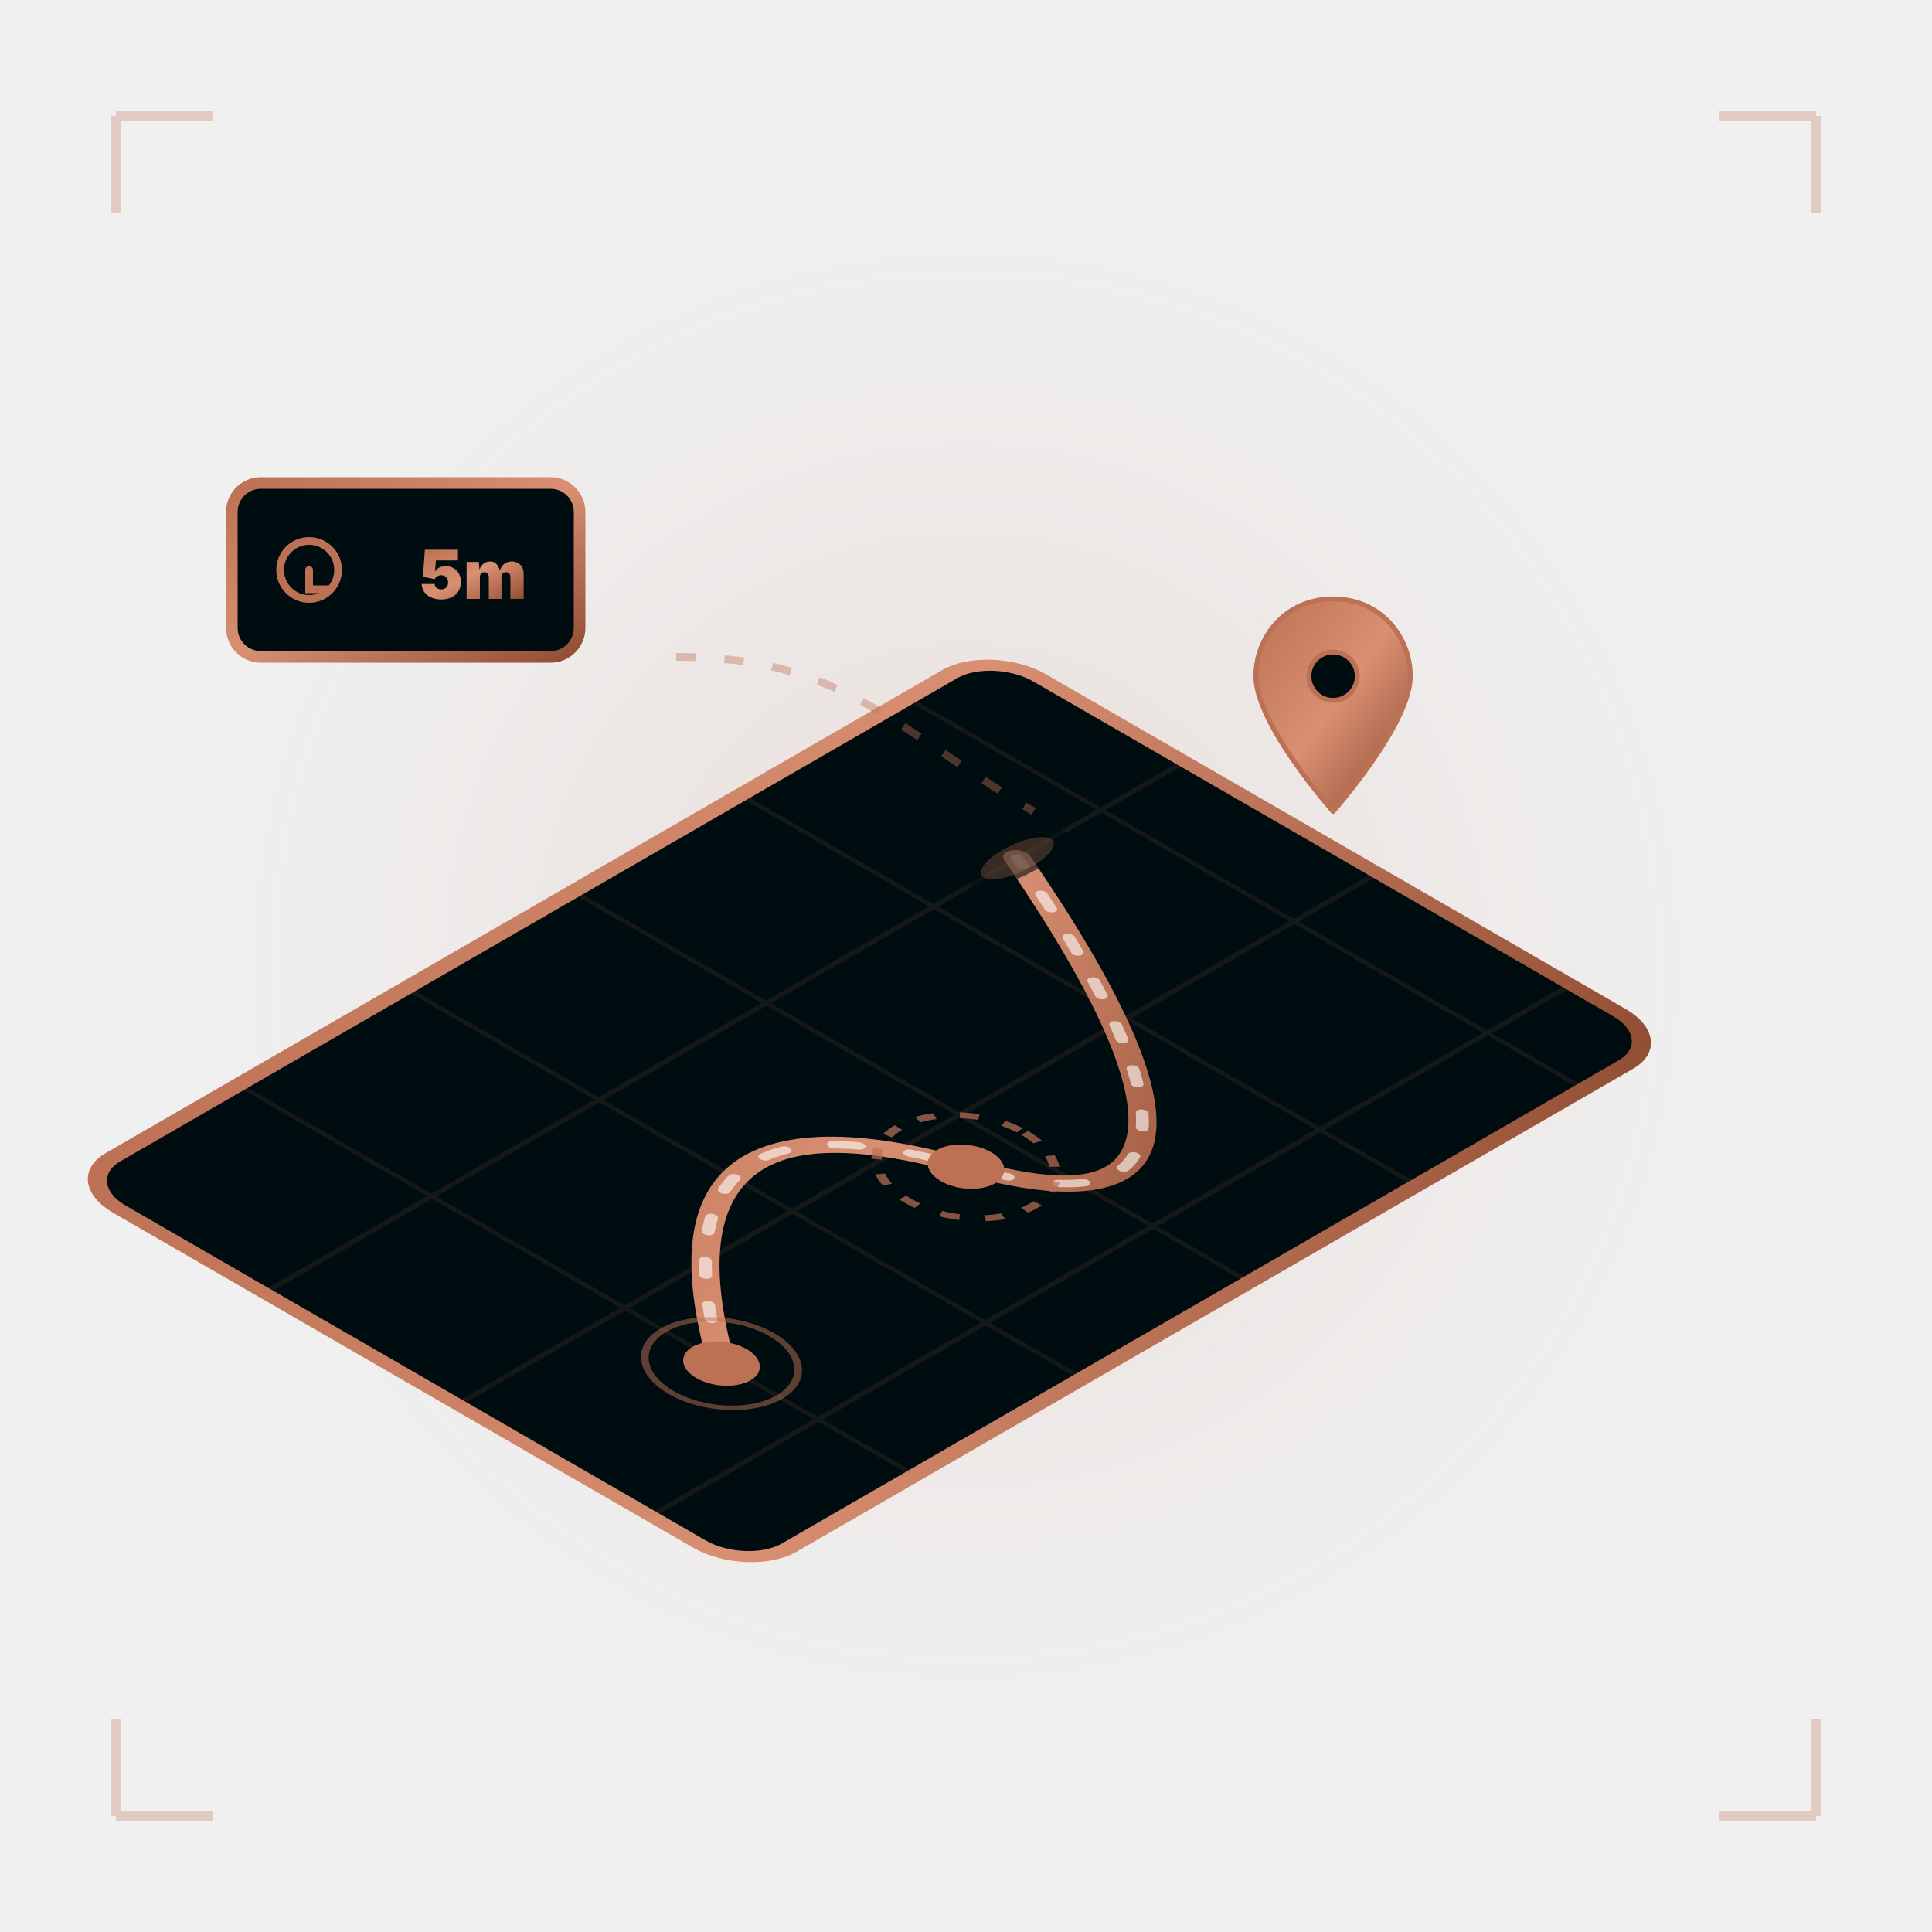
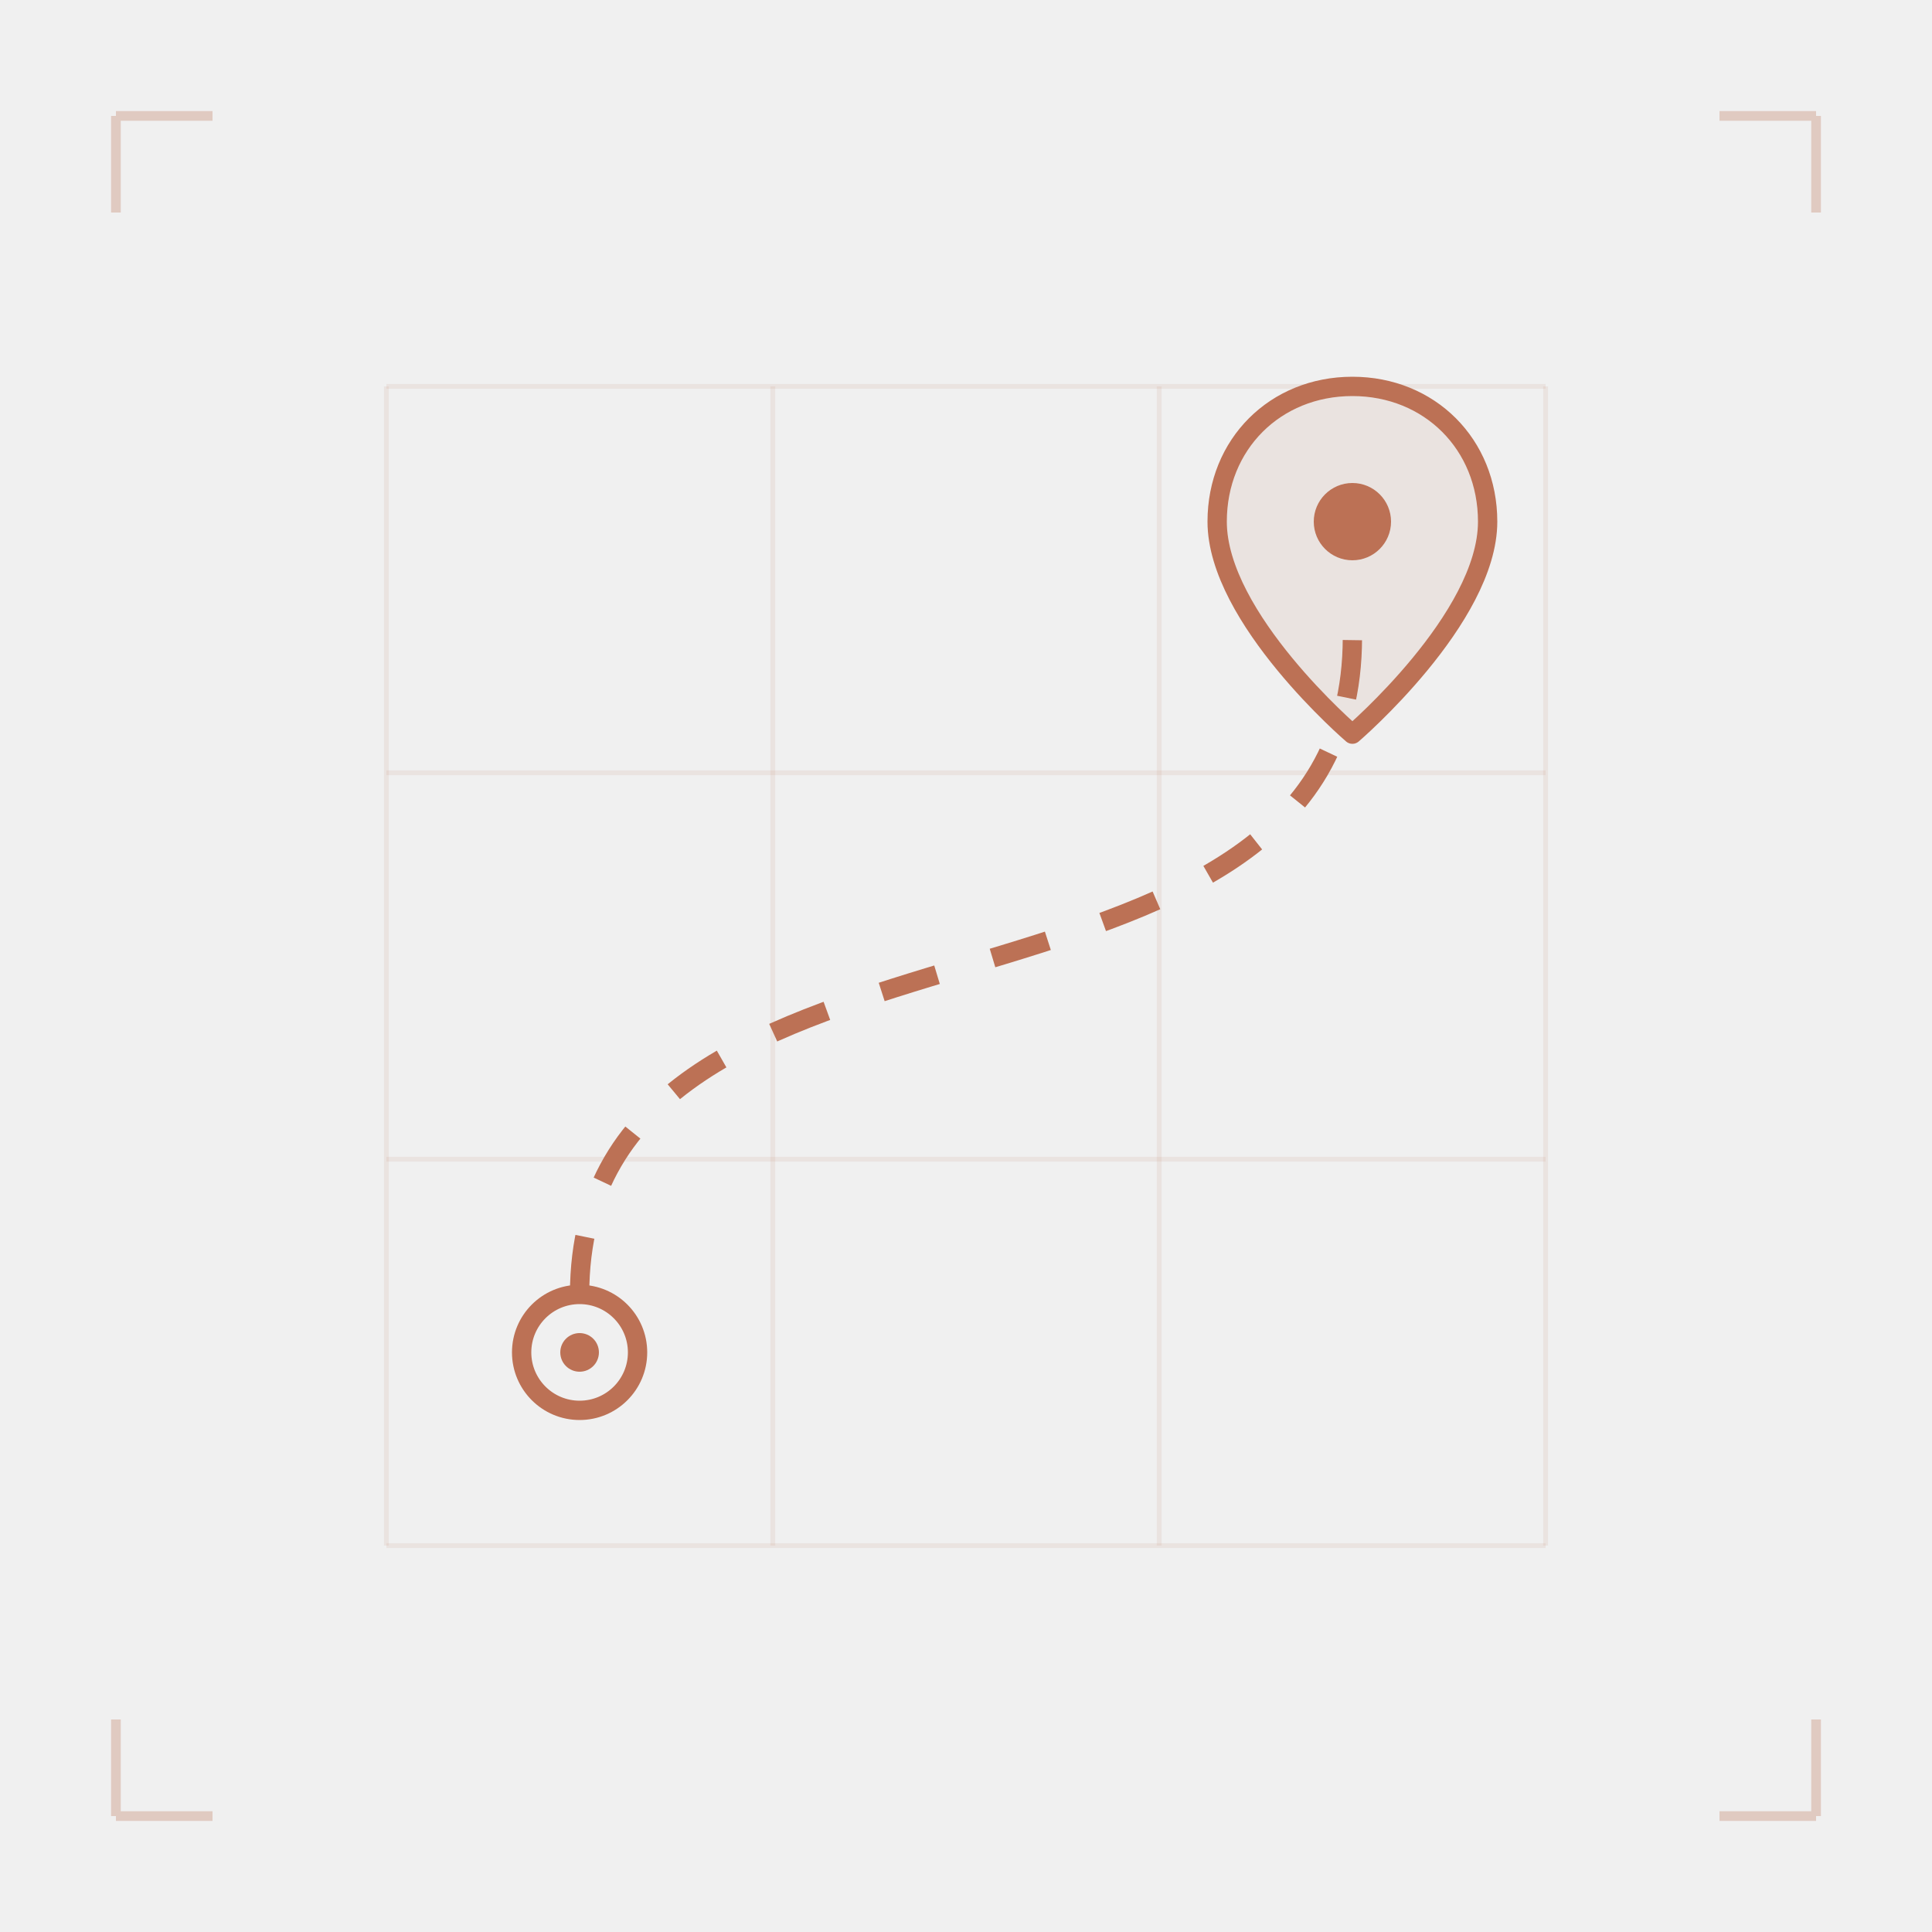
<svg xmlns="http://www.w3.org/2000/svg" width="200" height="200" viewBox="0 0 200 200" fill="none">
-   <defs>
-     <linearGradient id="sienna-gradient" x1="0%" y1="0%" x2="100%" y2="100%">
-       <stop offset="0%" stop-color="#bc7155" />
-       <stop offset="50%" stop-color="#d98f72" />
-       <stop offset="100%" stop-color="#914d33" />
-     </linearGradient>
-     <radialGradient id="glow-bg" cx="50%" cy="50%" r="50%">
-       <stop offset="0%" stop-color="#bc7155" stop-opacity="0.14" />
-       <stop offset="100%" stop-color="#bc7155" stop-opacity="0" />
-     </radialGradient>
-   </defs>
  <g stroke="#bc7155" stroke-width="1" opacity="0.3">
    <path d="M12 12 L12 22 M12 12 L22 12" />
    <path d="M188 12 L188 22 M188 12 L178 12" />
    <path d="M12 188 L12 178 M12 188 L22 188" />
    <path d="M188 188 L188 178 M188 188 L178 188" />
  </g>
-   <circle cx="100" cy="100" r="80" fill="url(#glow-bg)" />
-   <g transform="translate(90, 115) rotate(-30) skewX(30)">
-     <rect x="-55" y="-35" width="110" height="70" rx="5" fill="#000d10" stroke="url(#sienna-gradient)" stroke-width="1.5" />
-     <g stroke="#bc7155" stroke-width="0.5" opacity="0.12">
-       <line x1="-35" y1="-35" x2="-35" y2="35" />
-       <line x1="-15" y1="-35" x2="-15" y2="35" />
-       <line x1="5" y1="-35" x2="5" y2="35" />
-       <line x1="25" y1="-35" x2="25" y2="35" />
-       <line x1="45" y1="-35" x2="45" y2="35" />
-       <line x1="-55" y1="-15" x2="55" y2="-15" />
-       <line x1="-55" y1="5" x2="55" y2="5" />
-       <line x1="-55" y1="25" x2="55" y2="25" />
-     </g>
-     <path d="M -35 15 Q -10 -15 0 10 T 35 -15" stroke="url(#sienna-gradient)" stroke-width="2.2" stroke-linecap="round" fill="none" />
-     <path d="M -35 15 Q -10 -15 0 10 T 35 -15" stroke="#ffffff" stroke-width="1" stroke-linecap="round" stroke-dasharray="2 4" fill="none" opacity="0.6" />
-     <circle cx="-35" cy="15" r="3" fill="#bc7155" />
-     <circle cx="-35" cy="15" r="6" stroke="#bc7155" stroke-width="0.6" opacity="0.5" />
-     <ellipse cx="35" cy="-15" rx="5.5" ry="2" fill="#000d10" opacity="0.6" />
-     <ellipse cx="35" cy="-15" rx="4" ry="1.5" fill="#bc7155" opacity="0.3" />
-     <circle cx="0" cy="10" r="3" fill="#bc7155" />
-     <circle cx="0" cy="10" r="7" stroke="#bc7155" stroke-width="0.8" stroke-dasharray="1.5 2" opacity="0.7" />
-   </g>
-   <g transform="translate(138, 75)">
-     <path d="M 0 -13 C -5 -13 -8 -9 -8 -5 C -8 0 0 9 0 9 C 0 9 8 0 8 -5 C 8 -9 5 -13 0 -13 Z" fill="url(#sienna-gradient)" stroke="#bc7155" stroke-width="0.5" stroke-linejoin="round" />
-     <circle cx="0" cy="-5" r="2.5" fill="#000d10" stroke="#bc7155" stroke-width="0.5" />
-   </g>
-   <g transform="translate(42, 60)">
-     <path d="M 28 8 C 45 8 50 15 65 24" stroke="#bc7155" stroke-width="0.8" stroke-dasharray="2 3" opacity="0.4" fill="none" />
-     <rect x="-18" y="-10" width="36" height="18" rx="3" fill="#000d10" stroke="url(#sienna-gradient)" stroke-width="1.2" />
-     <circle cx="-10" cy="-1" r="3" stroke="#bc7155" stroke-width="0.8" />
-     <path d="M -10 -1 L -10 1 L -8 1" stroke="#bc7155" stroke-width="0.8" stroke-linecap="round" />
-     <text x="7" y="2" text-anchor="middle" font-family="Inter, system-ui, sans-serif" font-size="7" font-weight="900" fill="url(#sienna-gradient)">5m</text>
-   </g>
+   <path d="M 40 40 L 160 40 M 40 80 L 160 80 M 40 120 L 160 120 M 40 160 L 160 160" stroke="#bc7155" stroke-width="0.5" opacity="0.1" />
+   <path d="M 40 40 L 40 160 M 80 40 L 80 160 M 120 40 L 120 160 M 160 40 L 160 160" stroke="#bc7155" stroke-width="0.5" opacity="0.1" />
+   <circle cx="60" cy="140" r="6" fill="none" stroke="#bc7155" stroke-width="2" />
+   <circle cx="60" cy="140" r="2" fill="#bc7155" />
+   <path d="M 60 134 C 60 90 140 110 140 66" fill="none" stroke="#bc7155" stroke-width="2" stroke-dasharray="6 6" />
+   <path d="M 140 40 C 132 40 126 46 126 54 C 126 64 140 76 140 76 C 140 76 154 64 154 54 C 154 46 148 40 140 40 Z" fill="#bc7155" fill-opacity="0.1" stroke="#bc7155" stroke-width="2" stroke-linejoin="round" />
+   <circle cx="140" cy="54" r="4" fill="#bc7155" />
</svg>
